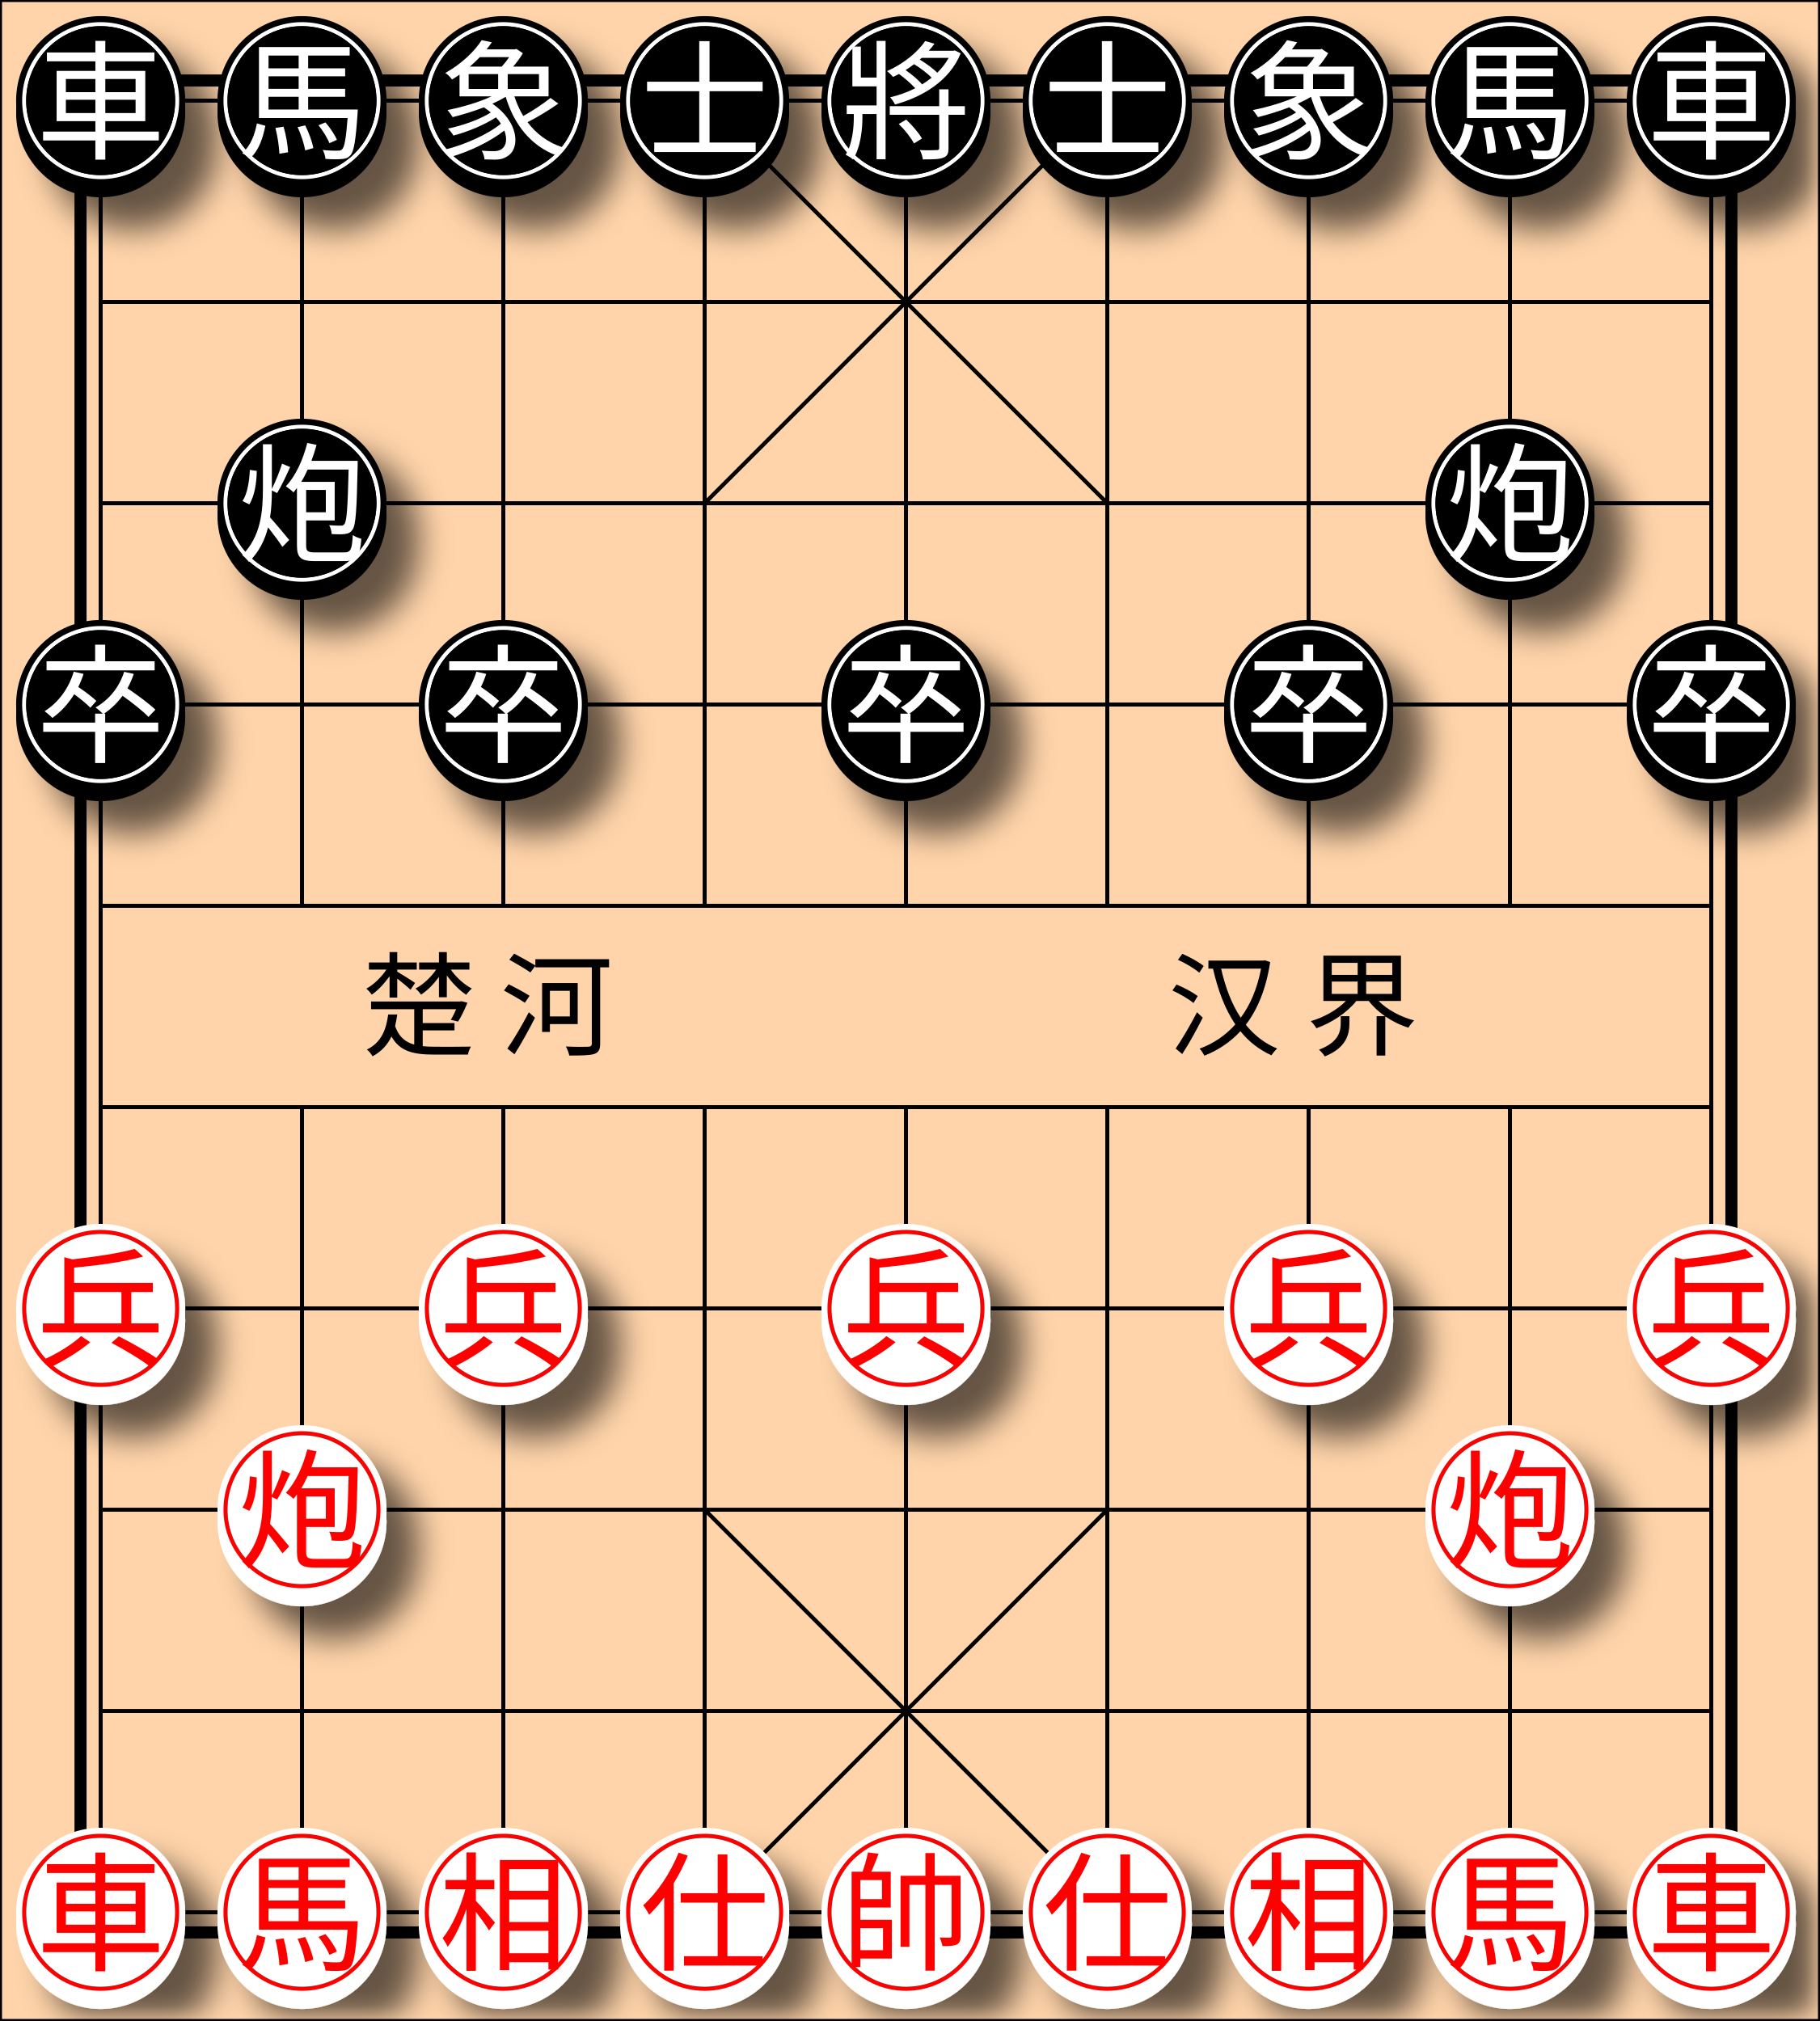
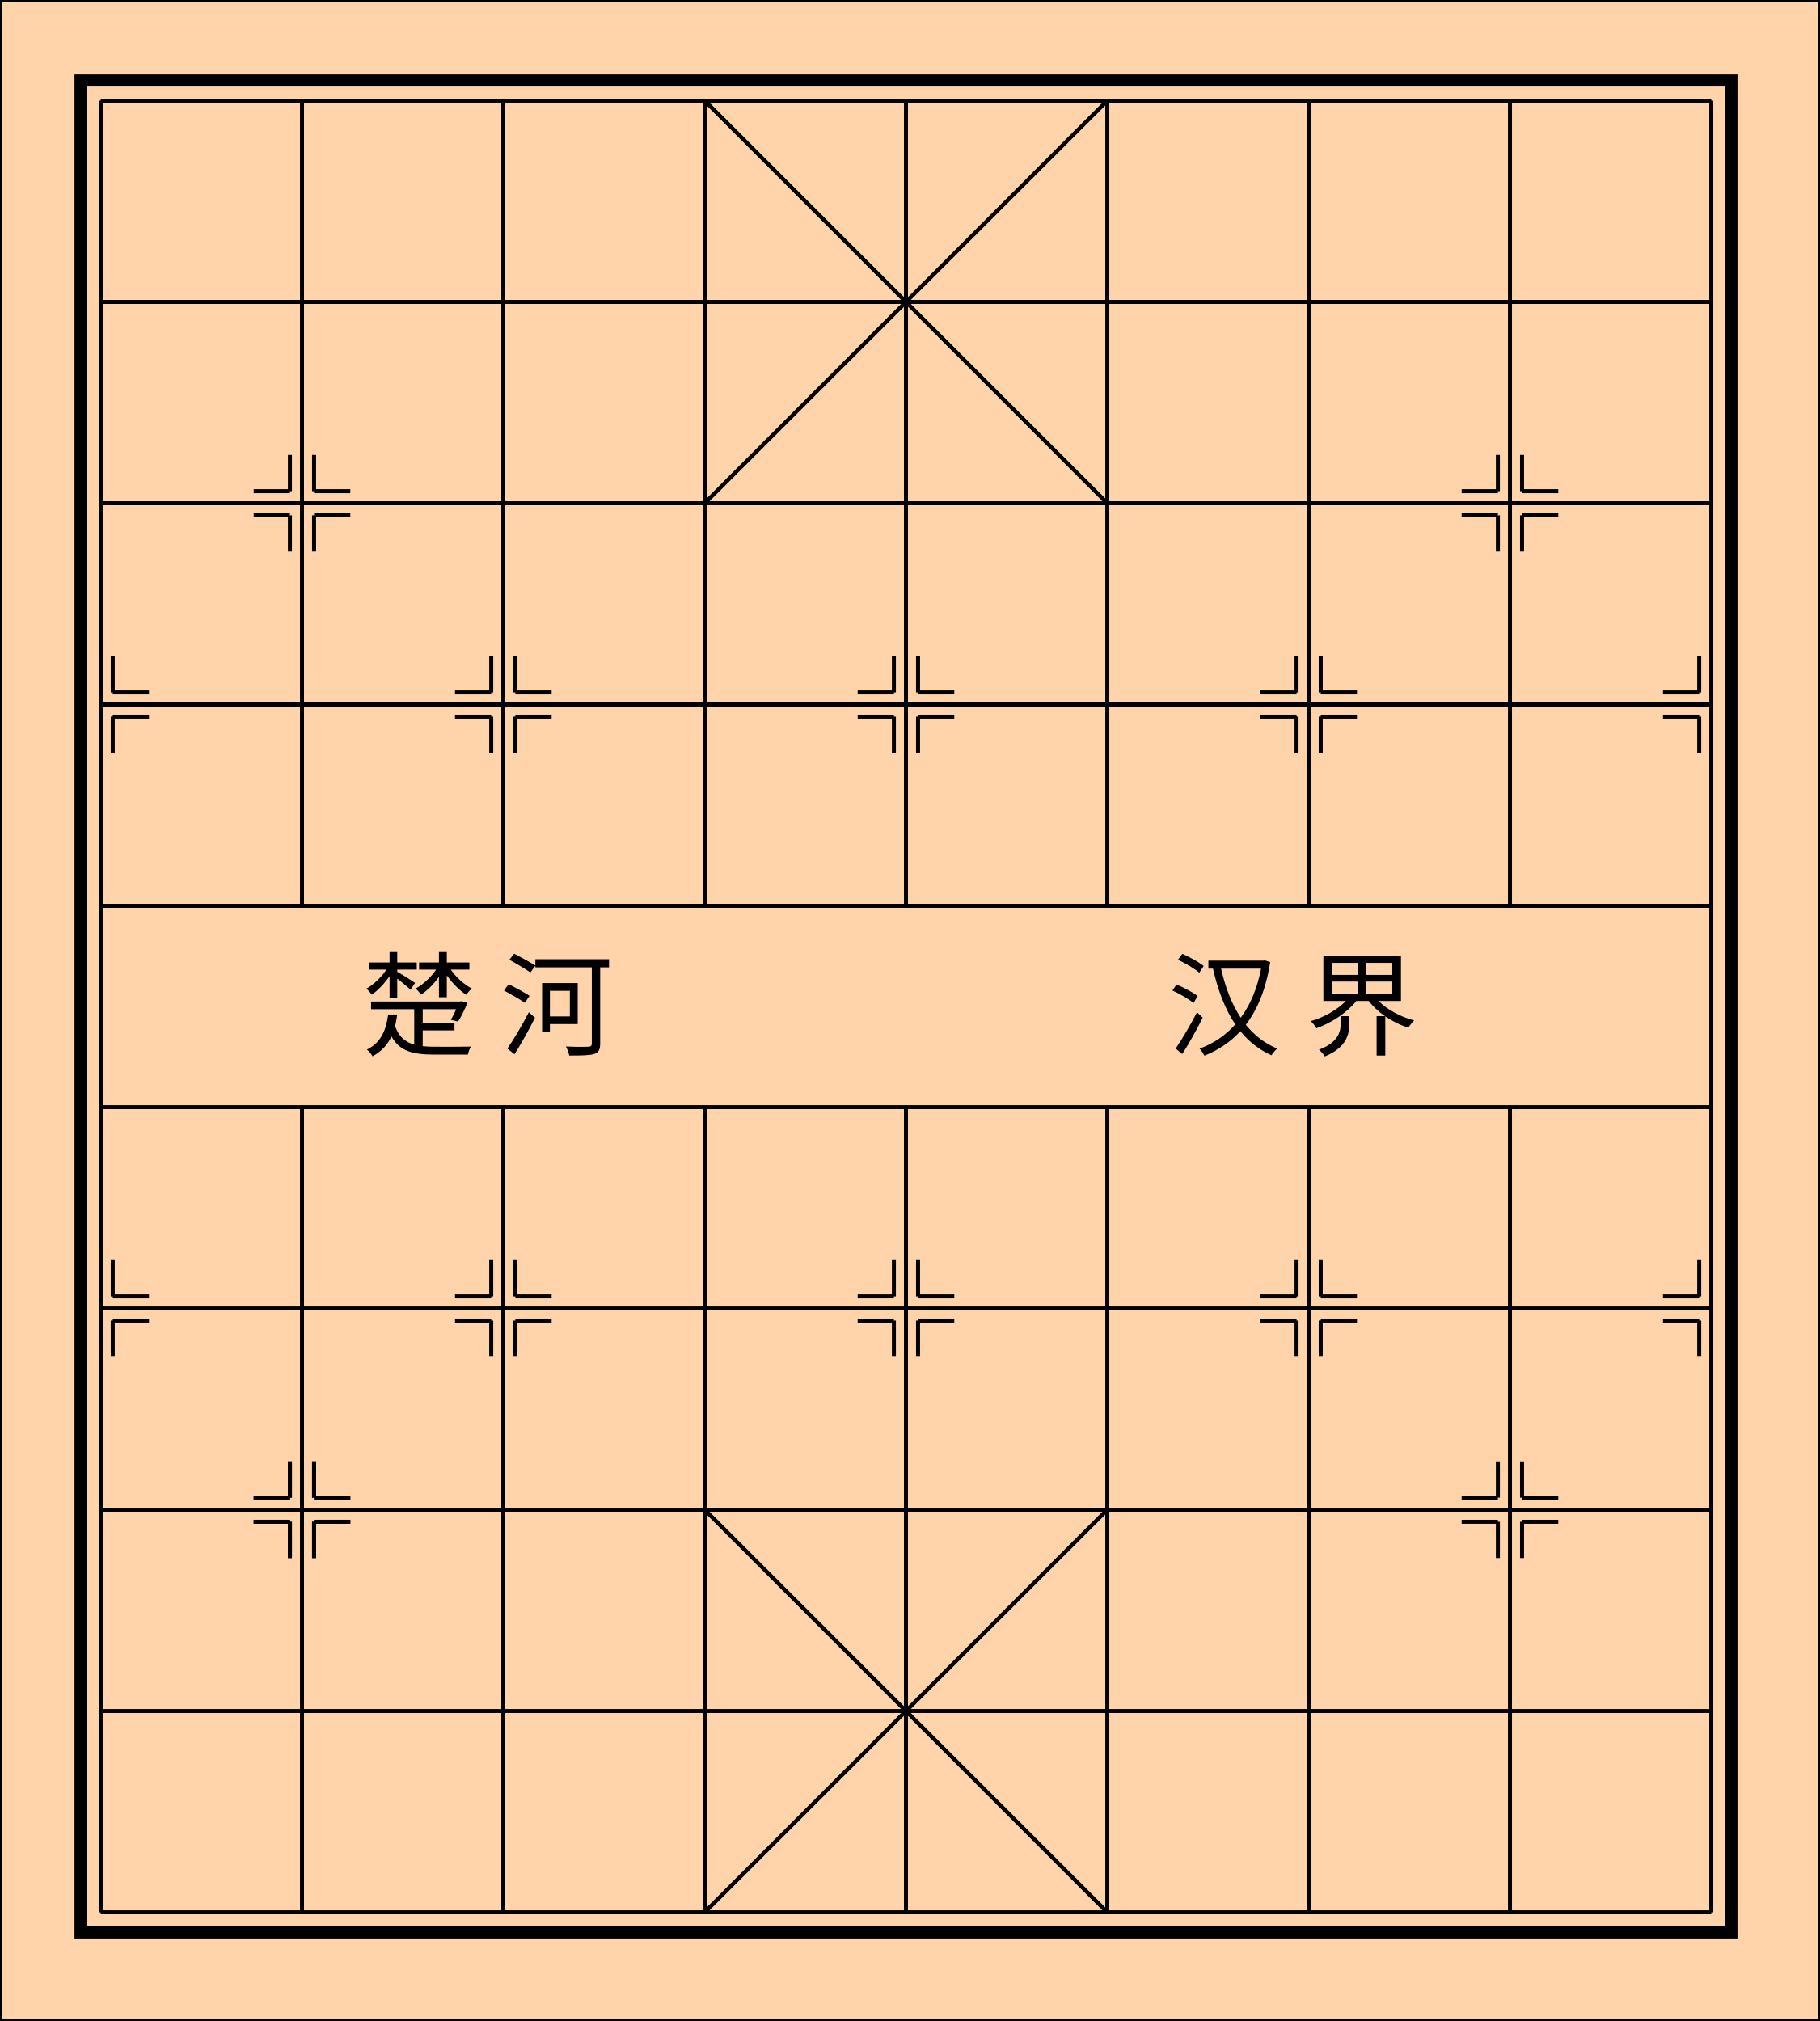
<svg xmlns="http://www.w3.org/2000/svg" width="452" height="502">
  <defs>
    <g id="x">
      <path id="svg_1" d="m-3,-3l0,-9m0,9l-9,0m0,6l9,0m0,0l0,9m6,0l0,-9m0,0l9,0m0,-6l-9,0m0,0l0,-9l0,9z" fill="none" stroke="black" />
    </g>
    <g id="xl">
      <path id="svg_2" d="m-3,-3l0,-9m0,9l-9,0m0,6l9,0m0,0l0,9l0,-9z" fill="none" stroke="black" />
    </g>
    <g id="xr">
      <path id="svg_3" d="m3,-3l0,-9m0,9l9,0m0,6l-9,0m0,0l0,9l0,-9z" fill="none" stroke="black" />
    </g>
    <g id="r">
      <circle fill="black" r="21" filter="url(#f1) url(#shadow)" />
      <circle stroke="white" stroke-width="1" r="19" />
      <circle fill="black" r="18.5" />
      <text id="svg_6" font-family="楷体" font-size="32" fill="white" y="12" x="-16">車</text>
    </g>
    <g id="n">
      <circle fill="black" r="21" filter="url(#f1) url(#shadow)" />
      <circle stroke="white" stroke-width="1" r="19" />
      <circle fill="black" r="18.5" />
      <text id="svg_9" font-family="楷体" font-size="32" fill="white" y="12" x="-16">馬</text>
    </g>
    <g id="b">
      <circle fill="black" r="21" filter="url(#f1) url(#shadow)" />
      <circle stroke="white" stroke-width="1" r="19" />
      <circle fill="black" r="18.5" />
      <text id="svg_12" font-family="楷体" font-size="32" fill="white" y="12" x="-16">象</text>
    </g>
    <g id="a">
      <circle fill="black" r="21" filter="url(#f1) url(#shadow)" />
      <circle stroke="white" stroke-width="1" r="19" />
      <circle fill="black" r="18.5" />
      <text id="svg_15" font-family="楷体" font-size="32" fill="white" y="12" x="-16">士</text>
    </g>
    <g id="k">
      <circle fill="black" r="21" filter="url(#f1) url(#shadow)" />
      <circle stroke="white" stroke-width="1" r="19" />
      <circle fill="black" r="18.5" />
      <text id="svg_18" font-family="楷体" font-size="32" fill="white" y="12" x="-16">將</text>
    </g>
    <g id="c">
      <circle fill="black" r="21" filter="url(#f1) url(#shadow)" />
      <circle stroke="white" stroke-width="1" r="19" />
      <circle fill="black" r="18.5" />
      <text id="svg_21" font-family="楷体" font-size="32" fill="white" y="12" x="-16">炮</text>
    </g>
    <g id="p">
      <circle fill="black" r="21" filter="url(#f1) url(#shadow)" />
      <circle stroke="white" stroke-width="1" r="19" />
      <circle fill="black" r="18.5" />
      <text id="svg_24" font-family="楷体" font-size="32" fill="white" y="12" x="-16">卒</text>
    </g>
    <g id="R">
      <circle fill="white" r="21" filter="url(#f1) url(#shadow)" />
      <circle stroke="red" stroke-width="1" r="19" />
      <circle fill="white" r="18.5" />
      <text id="svg_27" font-family="楷体" font-size="32" fill="red" y="12" x="-16">車</text>
    </g>
    <g id="N">
      <circle fill="white" r="21" filter="url(#f1) url(#shadow)" />
      <circle stroke="red" stroke-width="1" r="19" />
      <circle fill="white" r="18.5" />
      <text id="svg_30" font-family="楷体" font-size="32" fill="red" y="12" x="-16">馬</text>
    </g>
    <g id="B">
      <circle fill="white" r="21" filter="url(#f1) url(#shadow)" />
      <circle stroke="red" stroke-width="1" r="19" />
      <circle fill="white" r="18.5" />
      <text id="svg_33" font-family="楷体" font-size="32" fill="red" y="12" x="-16">相</text>
    </g>
    <g id="A">
      <circle fill="white" r="21" filter="url(#f1) url(#shadow)" />
      <circle stroke="red" stroke-width="1" r="19" />
      <circle fill="white" r="18.5" />
      <text id="svg_36" font-family="楷体" font-size="32" fill="red" y="12" x="-16">仕</text>
    </g>
    <g id="K">
      <circle fill="white" r="21" filter="url(#f1) url(#shadow)" />
      <circle stroke="red" stroke-width="1" r="19" />
      <circle fill="white" r="18.5" />
      <text id="svg_39" font-family="楷体" font-size="32" fill="red" y="12" x="-16">帥</text>
    </g>
    <g id="C">
      <circle fill="white" r="21" filter="url(#f1) url(#shadow)" />
      <circle stroke="red" stroke-width="1" r="19" />
      <circle fill="white" r="18.5" />
      <text id="svg_42" font-family="楷体" font-size="32" fill="red" y="12" x="-16">炮</text>
    </g>
    <g id="P">
      <circle fill="white" r="21" filter="url(#f1) url(#shadow)" />
      <circle stroke="red" stroke-width="1" r="19" />
      <circle fill="white" r="18.5" />
      <text id="svg_45" font-family="楷体" font-size="32" fill="red" y="12" x="-16">兵</text>
    </g>
    <g id="board">
      <rect stroke="#000" id="svg_70" height="502" width="452" y="0" x="0" fill="#ffd4aa" />
      <rect stroke="#000" stroke-width="3" id="svg_71" height="460" width="410" y="20" x="20" fill="none" />
      <path id="svg_46" d="m25,25l400,0m0,0l0,450m0,0l-400,0m0,0l0,-450m0,50l400,0m0,50l-400,0m0,50l400,0m0,50l-400,0m0,50l400,0m0,50l-400,0m0,50l400,0m0,50l-400,0m0,50l400,0m-50,0l0,-200m-50,0l0,200m-50,0l0,-200m-50,0l0,200m-50,0l0,-200m-50,0l0,200m-50,0l0,-200m0,-50l0,-200m50,0l0,200m50,0l0,-200m50,0l0,200m50,0l0,-200m50,0l0,200m50,0l0,-200m-100,0l-100,100m0,-100l100,100m0,250l-100,100m100,0l-100,-100l100,100z" fill="none" stroke="black" />
      <use id="svg_47" x="75" y="125" href="#x" />
      <use id="svg_48" x="375" y="125" href="#x" />
      <use id="svg_49" x="75" y="375" href="#x" />
      <use id="svg_50" x="75" y="375" href="#x" />
      <use id="svg_51" x="375" y="375" href="#x" />
      <use id="svg_52" x="125" y="175" href="#x" />
      <use id="svg_53" x="225" y="175" href="#x" />
      <use id="svg_54" x="325" y="175" href="#x" />
      <use id="svg_55" x="125" y="325" href="#x" />
      <use id="svg_56" x="225" y="325" href="#x" />
      <use id="svg_57" x="325" y="325" href="#x" />
      <use id="svg_58" x="25" y="175" href="#xr" />
      <use id="svg_59" x="25" y="325" href="#xr" />
      <use id="svg_60" x="425" y="175" href="#xl" />
      <use id="svg_61" x="425" y="325" href="#xl" />
      <text id="svg_62" x="90" y="260" font-family="楷体" font-size="28" fill="black">楚 河</text>
      <text id="svg_63" x="290" y="260" font-family="楷体" font-size="28" fill="black">汉 界</text>
    </g>
    <filter id="f1" x="0" y="0" width="120%" height="120%">
      <feOffset result="offOut" in="SourceGraphic" dx="0" dy="3" />
      <feBlend in="SourceGraphic" in2="offOut" mode="normal" />
    </filter>
    <filter id="shadow" x="0" y="0" width="160%" height="160%">
      <feOffset result="offOut" in="SourceGraphic" dx="8" dy="8" />
      <feColorMatrix result="matrixOut" in="offOut" type="matrix" values="0 0 0 0 0 0 0 0 0 0 0 0 0 0 0 0 0 0 0.6 0" />
      <feGaussianBlur result="blurOut" in="matrixOut" stdDeviation="4" />
      <feBlend in="SourceGraphic" in2="blurOut" mode="normal" />
    </filter>
  </defs>
  <g id="game">
    <use href="#board" transform="translate(0,0)" />
-     <use href="#r" transform="translate(25,25)" />
-     <use href="#n" transform="translate(75,25)" />
-     <use href="#b" transform="translate(125,25)" />
-     <use href="#a" transform="translate(175,25)" />
-     <use href="#k" transform="translate(225,25)" />
-     <use href="#a" transform="translate(275,25)" />
-     <use href="#b" transform="translate(325,25)" />
-     <use href="#n" transform="translate(375,25)" />
-     <use href="#r" transform="translate(425,25)" />
-     <use href="#c" transform="translate(75,125)" />
-     <use href="#c" transform="translate(375,125)" />
-     <use href="#p" transform="translate(25,175)" />
-     <use href="#p" transform="translate(125,175)" />
-     <use href="#p" transform="translate(225,175)" />
-     <use href="#p" transform="translate(325,175)" />
-     <use href="#p" transform="translate(425,175)" />
-     <use href="#R" transform="translate(25,475)" />
-     <use href="#N" transform="translate(75,475)" />
-     <use href="#B" transform="translate(125,475)" />
-     <use href="#A" transform="translate(175,475)" />
-     <use href="#K" transform="translate(225,475)" />
-     <use href="#A" transform="translate(275,475)" />
-     <use href="#B" transform="translate(325,475)" />
-     <use href="#N" transform="translate(375,475)" />
-     <use href="#R" transform="translate(425,475)" />
-     <use href="#C" transform="translate(75,375)" />
-     <use href="#C" transform="translate(375,375)" />
-     <use href="#P" transform="translate(25,325)" />
-     <use href="#P" transform="translate(125,325)" />
-     <use href="#P" transform="translate(225,325)" />
-     <use href="#P" transform="translate(325,325)" />
-     <use href="#P" transform="translate(425,325)" />
  </g>
</svg>
